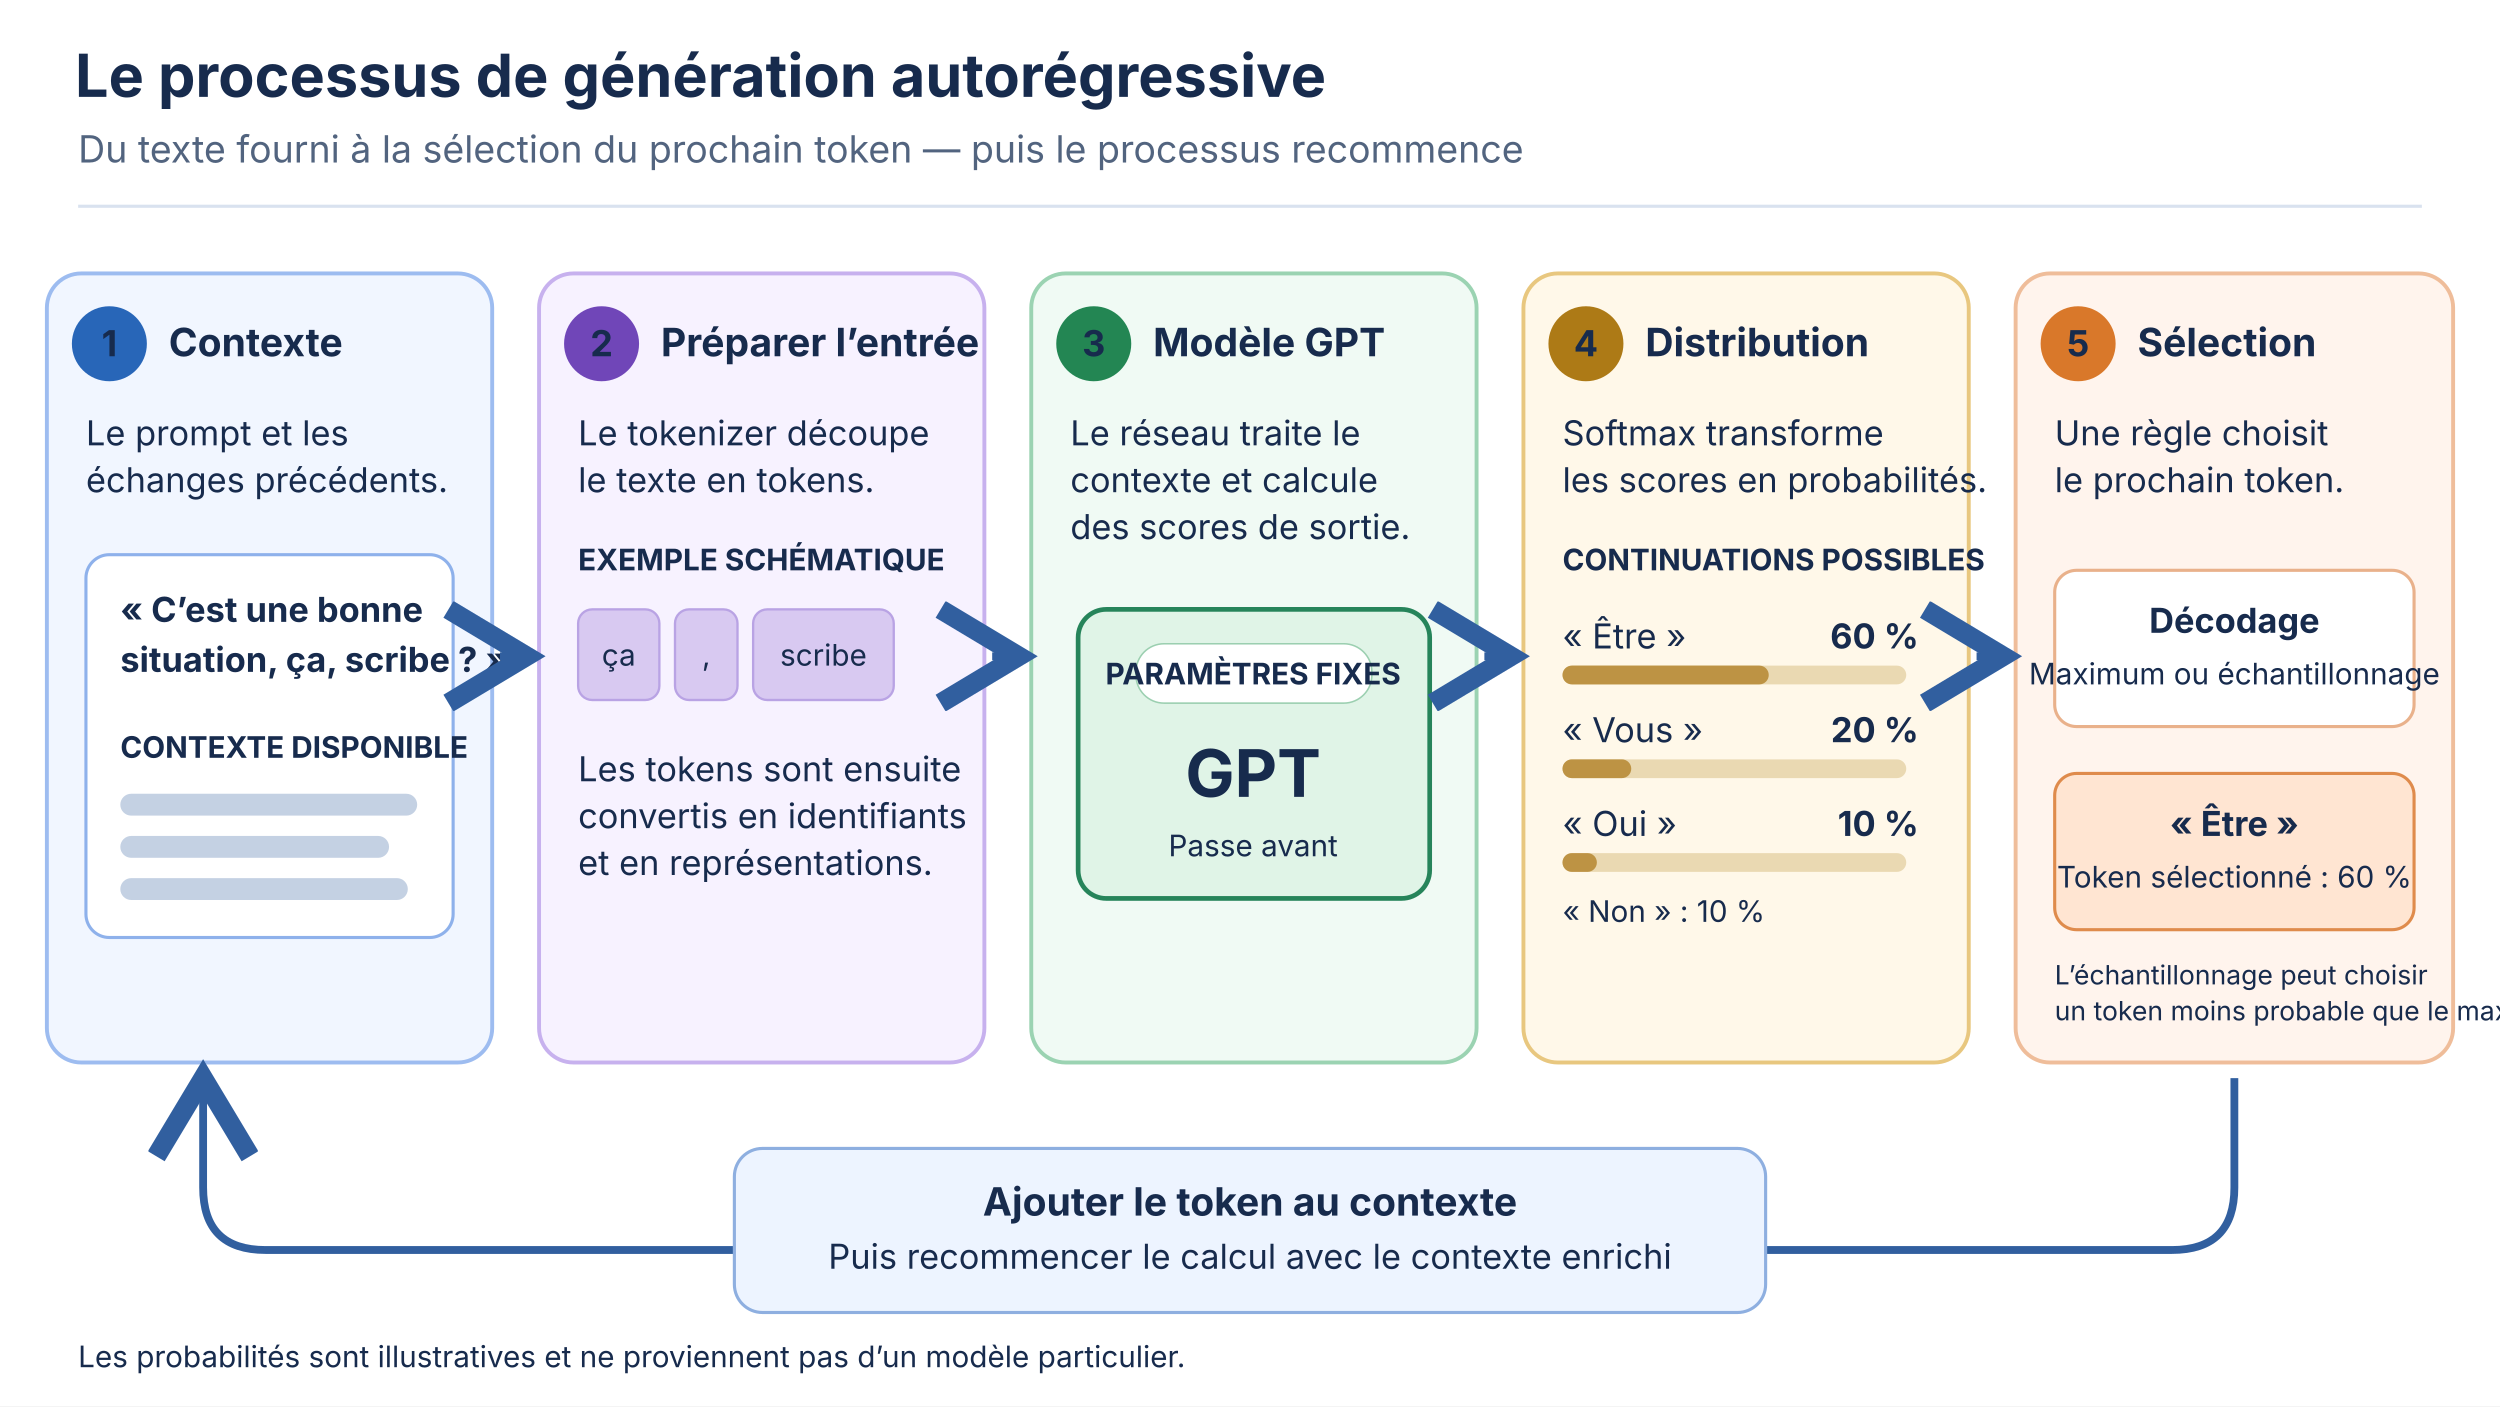
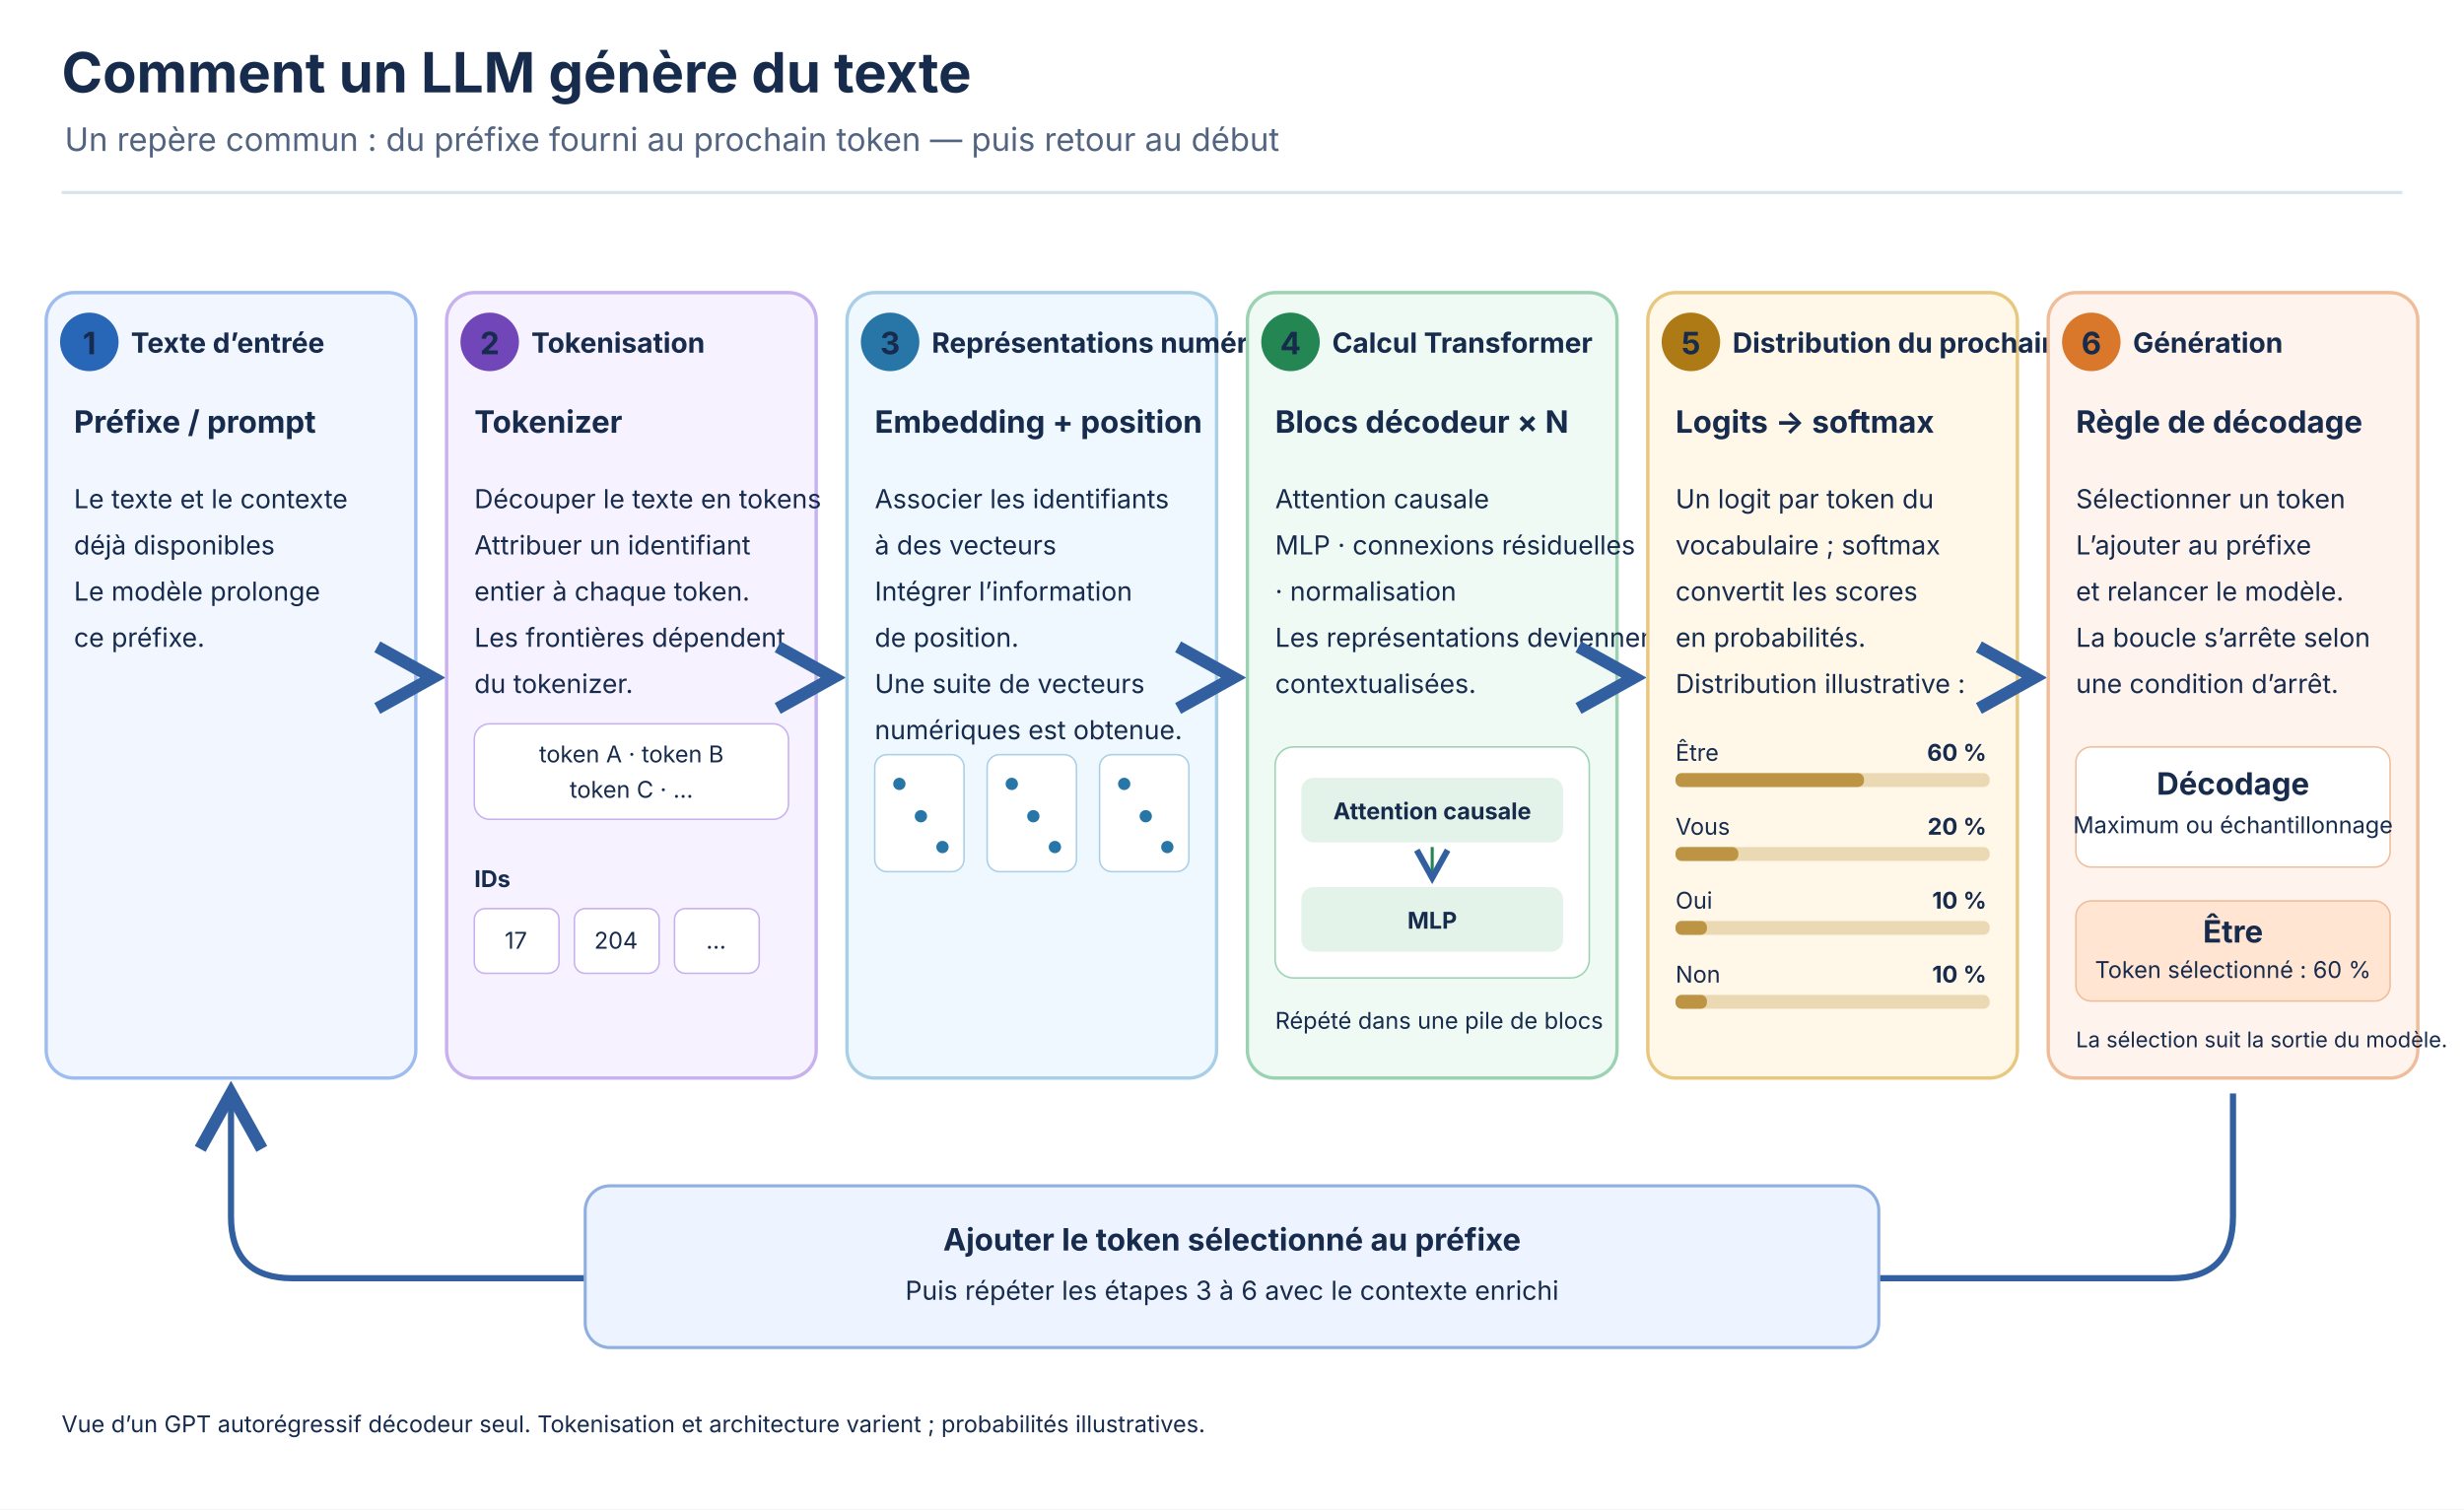
- <svg xmlns="http://www.w3.org/2000/svg" viewBox="0 0 1600 900" role="img" aria-labelledby="title desc">
+ <svg xmlns="http://www.w3.org/2000/svg" viewBox="0 0 1600 980" role="img" aria-labelledby="title desc">
  <defs>
-     <marker id="arrow" markerWidth="14" markerHeight="14" refX="11" refY="7" orient="auto">
-       <path d="M1 1 L11 7 L1 13" fill="none" stroke="#315f9f" stroke-width="2.5" />
+     <marker id="arrow" markerWidth="12" markerHeight="12" refX="10" refY="6" orient="auto">
+       <path d="M1 1 L10 6 L1 11" fill="none" stroke="#315f9f" stroke-width="2" />
    </marker>
-     <style>
-  text{font-family:Inter,ui-sans-serif,system-ui,-apple-system,"Segoe UI",sans-serif;fill:#172b4d}
-  .title{font-size:38px;font-weight:750}.subtitle{font-size:24px;fill:#52647f}
-  .head{font-size:25px;font-weight:700}.body{font-size:22px}.small{font-size:19px}.tiny{font-size:17px}
-  .panel{stroke-width:2.5}
-  </style>
+     <style>text{font-family:Inter,ui-sans-serif,system-ui,-apple-system,"Segoe UI",sans-serif;fill:#172b4d}.title{font-size:36px;font-weight:750}.subtitle{font-size:21px;fill:#52647f}.head{font-size:20px;font-weight:700}.stage{font-size:18px;font-weight:750}.body{font-size:17px}.small{font-size:15px}.tiny{font-size:14px}.panel{stroke-width:2.2}</style>
  </defs>
-   <rect width="1600" height="900" fill="#fff" />
-   <text x="48" y="62" class="title">Le processus de génération autorégressive</text>
-   <text x="50" y="104" class="subtitle">Du texte fourni à la sélection du prochain token — puis le processus recommence</text>
-   <path d="M50 132 H1550" stroke="#d9e2ef" stroke-width="2" />
-   <rect x="30" y="175" width="285" height="505" rx="22" fill="#f1f6ff" stroke="#9dbcf0" class="panel" />
-   <circle cx="70" cy="220" r="24" fill="#2866b8" />
-   <text x="70" y="228" text-anchor="middle" font-size="23" font-weight="750" fill="#fff">1</text>
-   <text x="108" y="228" class="head">Contexte</text>
-   <text x="55" y="285" class="body">Le prompt et les</text>
-   <text x="55" y="315" class="body">échanges précédents.</text>
-   <rect x="55" y="355" width="235" height="245" rx="15" fill="#fff" stroke="#8eb1eb" stroke-width="2" />
-   <text x="77" y="398" class="body" font-weight="700">« C’est une bonne</text>
-   <text x="77" y="430" class="body" font-weight="700">situation, ça, scribe ? »</text>
-   <text x="77" y="485" class="small" font-weight="700">CONTEXTE DISPONIBLE</text>
-   <rect x="77" y="508" width="190" height="14" rx="7" fill="#c4d1e3" />
-   <rect x="77" y="535" width="172" height="14" rx="7" fill="#c4d1e3" />
-   <rect x="77" y="562" width="184" height="14" rx="7" fill="#c4d1e3" />
-   <rect x="345" y="175" width="285" height="505" rx="22" fill="#f7f2ff" stroke="#c7b1ee" class="panel" />
-   <circle cx="385" cy="220" r="24" fill="#7046b8" />
-   <text x="385" y="228" text-anchor="middle" font-size="23" font-weight="750" fill="#fff">2</text>
-   <text x="423" y="228" class="head">Préparer l’entrée</text>
-   <text x="370" y="285" class="body">Le tokenizer découpe</text>
-   <text x="370" y="315" class="body">le texte en tokens.</text>
-   <text x="370" y="365" class="small" font-weight="700">EXEMPLE SCHÉMATIQUE</text>
-   <g fill="#d8c9f1" stroke="#b9a3e4" stroke-width="1.5">
-     <rect x="370" y="390" width="52" height="58" rx="9" />
-     <rect x="432" y="390" width="40" height="58" rx="9" />
-     <rect x="482" y="390" width="90" height="58" rx="9" />
+   <rect width="1600" height="980" fill="#fff" />
+   <text x="40" y="60" class="title">Comment un LLM génère du texte</text>
+   <text x="42" y="98" class="subtitle">Un repère commun : du préfixe fourni au prochain token — puis retour au début</text>
+   <path d="M40 125 H1560" stroke="#d9e2ef" stroke-width="2" />
+   <rect x="30" y="190" width="240" height="510" rx="18" fill="#f1f6ff" stroke="#9dbcf0" class="panel" />
+   <circle cx="58" cy="222" r="19" fill="#2866b8" />
+   <text x="58" y="230" text-anchor="middle" font-size="20" font-weight="750" fill="#fff">1</text>
+   <text x="85" y="229" class="stage">Texte d’entrée</text>
+   <text x="48" y="281" class="head">Préfixe / prompt</text>
+   <text x="48" y="330" class="body">Le texte et le contexte</text>
+   <text x="48" y="360" class="body">déjà disponibles</text>
+   <text x="48" y="390" class="body">Le modèle prolonge</text>
+   <text x="48" y="420" class="body">ce préfixe.</text>
+   <path d="M274 440 H281" stroke="#315f9f" stroke-width="4" fill="none" marker-end="url(#arrow)" />
+   <rect x="290" y="190" width="240" height="510" rx="18" fill="#f7f2ff" stroke="#c7b1ee" class="panel" />
+   <circle cx="318" cy="222" r="19" fill="#7046b8" />
+   <text x="318" y="230" text-anchor="middle" font-size="20" font-weight="750" fill="#fff">2</text>
+   <text x="345" y="229" class="stage">Tokenisation</text>
+   <text x="308" y="281" class="head">Tokenizer</text>
+   <text x="308" y="330" class="body">Découper le texte en tokens</text>
+   <text x="308" y="360" class="body">Attribuer un identifiant</text>
+   <text x="308" y="390" class="body">entier à chaque token.</text>
+   <text x="308" y="420" class="body">Les frontières dépendent</text>
+   <text x="308" y="450" class="body">du tokenizer.</text>
+   <rect x="308" y="470" width="204" height="62" rx="10" fill="#fff" stroke="#c7b1ee" />
+   <text x="410" y="495" text-anchor="middle" class="small">token A · token B</text>
+   <text x="410" y="518" text-anchor="middle" class="small">token C · …</text>
+   <text x="308" y="576" class="small" font-weight="700">IDs</text>
+   <g fill="#fff" stroke="#c7b1ee">
+     <rect x="308" y="590" width="55" height="42" rx="7" />
+     <rect x="373" y="590" width="55" height="42" rx="7" />
+     <rect x="438" y="590" width="55" height="42" rx="7" />
  </g>
-   <text x="396" y="426" text-anchor="middle" class="small">ça</text>
-   <text x="452" y="426" text-anchor="middle" class="small">,</text>
-   <text x="527" y="426" text-anchor="middle" class="small">scribe</text>
-   <text x="370" y="500" class="body">Les tokens sont ensuite</text>
-   <text x="370" y="530" class="body">convertis en identifiants</text>
-   <text x="370" y="560" class="body">et en représentations.</text>
-   <rect x="660" y="175" width="285" height="505" rx="22" fill="#f0faf4" stroke="#9bd3b2" class="panel" />
-   <circle cx="700" cy="220" r="24" fill="#238653" />
-   <text x="700" y="228" text-anchor="middle" font-size="23" font-weight="750" fill="#fff">3</text>
-   <text x="738" y="228" class="head">Modèle GPT</text>
-   <text x="685" y="285" class="body">Le réseau traite le</text>
-   <text x="685" y="315" class="body">contexte et calcule</text>
-   <text x="685" y="345" class="body">des scores de sortie.</text>
-   <rect x="690" y="390" width="225" height="185" rx="18" fill="#e0f4e7" stroke="#26845a" stroke-width="3" />
-   <rect x="727" y="412" width="151" height="38" rx="18" fill="#fff" stroke="#9bcfb0" />
-   <text x="802" y="438" text-anchor="middle" class="small" font-weight="700">PARAMÈTRES FIXES</text>
-   <text x="802" y="510" text-anchor="middle" font-size="42" font-weight="750" fill="#145b3b">GPT</text>
-   <text x="802" y="548" text-anchor="middle" class="small">Passe avant</text>
-   <rect x="975" y="175" width="285" height="505" rx="22" fill="#fff8e9" stroke="#e8c77f" class="panel" />
-   <circle cx="1015" cy="220" r="24" fill="#ad7a16" />
-   <text x="1015" y="228" text-anchor="middle" font-size="23" font-weight="750" fill="#fff">4</text>
-   <text x="1053" y="228" class="head">Distribution</text>
-   <text x="1000" y="285" class="body">Softmax transforme</text>
-   <text x="1000" y="315" class="body">les scores en probabilités.</text>
-   <text x="1000" y="365" class="small" font-weight="700">CONTINUATIONS POSSIBLES</text>
-   <text x="1000" y="415" class="body">« Être »</text>
-   <text x="1228" y="415" text-anchor="end" class="body" font-weight="700">60 %</text>
-   <rect x="1000" y="426" width="220" height="12" rx="6" fill="#ead9b2" />
-   <rect x="1000" y="426" width="132" height="12" rx="6" fill="#bd9344" />
-   <text x="1000" y="475" class="body">« Vous »</text>
-   <text x="1228" y="475" text-anchor="end" class="body" font-weight="700">20 %</text>
-   <rect x="1000" y="486" width="220" height="12" rx="6" fill="#ead9b2" />
-   <rect x="1000" y="486" width="44" height="12" rx="6" fill="#bd9344" />
-   <text x="1000" y="535" class="body">« Oui »</text>
-   <text x="1228" y="535" text-anchor="end" class="body" font-weight="700">10 %</text>
-   <rect x="1000" y="546" width="220" height="12" rx="6" fill="#ead9b2" />
-   <rect x="1000" y="546" width="22" height="12" rx="6" fill="#bd9344" />
-   <text x="1000" y="590" class="small">« Non » : 10 %</text>
-   <rect x="1290" y="175" width="280" height="505" rx="22" fill="#fff4ed" stroke="#efbd9a" class="panel" />
-   <circle cx="1330" cy="220" r="24" fill="#d9782a" />
-   <text x="1330" y="228" text-anchor="middle" font-size="23" font-weight="750" fill="#fff">5</text>
-   <text x="1368" y="228" class="head">Sélection</text>
-   <text x="1315" y="285" class="body">Une règle choisit</text>
-   <text x="1315" y="315" class="body">le prochain token.</text>
-   <rect x="1315" y="365" width="230" height="100" rx="14" fill="#fff" stroke="#e9b18b" stroke-width="2" />
-   <text x="1430" y="405" text-anchor="middle" class="body" font-weight="700">Décodage</text>
-   <text x="1430" y="438" text-anchor="middle" class="small">Maximum ou échantillonnage</text>
-   <rect x="1315" y="495" width="230" height="100" rx="14" fill="#ffe5d2" stroke="#df8b4c" stroke-width="2" />
-   <text x="1430" y="535" text-anchor="middle" class="body" font-weight="700">« Être »</text>
-   <text x="1430" y="568" text-anchor="middle" class="small">Token sélectionné : 60 %</text>
-   <text x="1315" y="630" class="tiny">L’échantillonnage peut choisir</text>
-   <text x="1315" y="653" class="tiny">un token moins probable que le maximum.</text>
-   <g fill="none" stroke="#315f9f" stroke-width="5" marker-end="url(#arrow)">
-     <path d="M320 420 H337" />
-     <path d="M635 420 H652" />
-     <path d="M950 420 H967" />
-     <path d="M1265 420 H1282" />
+   <g class="small" text-anchor="middle">
+     <text x="335" y="616">17</text>
+     <text x="400" y="616">204</text>
+     <text x="465" y="616">…</text>
  </g>
-   <path d="M1430 690 V760 Q1430 800 1390 800 H170 Q130 800 130 760 V690" fill="none" stroke="#315f9f" stroke-width="5" marker-end="url(#arrow)" />
-   <rect x="470" y="735" width="660" height="105" rx="18" fill="#edf4ff" stroke="#8eafe0" stroke-width="2" />
-   <text x="800" y="778" text-anchor="middle" class="head">Ajouter le token au contexte</text>
-   <text x="800" y="812" text-anchor="middle" class="body">Puis recommencer le calcul avec le contexte enrichi</text>
-   <text x="50" y="875" class="small">Les probabilités sont illustratives et ne proviennent pas d’un modèle particulier.</text>
+   <path d="M534 440 H541" stroke="#315f9f" stroke-width="4" fill="none" marker-end="url(#arrow)" />
+   <rect x="550" y="190" width="240" height="510" rx="18" fill="#eff8ff" stroke="#a9cfe7" class="panel" />
+   <circle cx="578" cy="222" r="19" fill="#2876a8" />
+   <text x="578" y="230" text-anchor="middle" font-size="20" font-weight="750" fill="#fff">3</text>
+   <text x="605" y="229" class="stage">Représentations numériques</text>
+   <text x="568" y="281" class="head">Embedding + position</text>
+   <text x="568" y="330" class="body">Associer les identifiants</text>
+   <text x="568" y="360" class="body">à des vecteurs</text>
+   <text x="568" y="390" class="body">Intégrer l’information</text>
+   <text x="568" y="420" class="body">de position.</text>
+   <text x="568" y="450" class="body">Une suite de vecteurs</text>
+   <text x="568" y="480" class="body">numériques est obtenue.</text>
+   <g fill="#fff" stroke="#a9cfe7">
+     <rect x="568" y="490" width="58" height="76" rx="8" />
+     <rect x="641" y="490" width="58" height="76" rx="8" />
+     <rect x="714" y="490" width="58" height="76" rx="8" />
+   </g>
+   <g fill="#2876a8">
+     <circle cx="584" cy="509" r="4" />
+     <circle cx="598" cy="530" r="4" />
+     <circle cx="612" cy="550" r="4" />
+     <circle cx="657" cy="509" r="4" />
+     <circle cx="671" cy="530" r="4" />
+     <circle cx="685" cy="550" r="4" />
+     <circle cx="730" cy="509" r="4" />
+     <circle cx="744" cy="530" r="4" />
+     <circle cx="758" cy="550" r="4" />
+   </g>
+   <path d="M794 440 H801" stroke="#315f9f" stroke-width="4" fill="none" marker-end="url(#arrow)" />
+   <rect x="810" y="190" width="240" height="510" rx="18" fill="#f0faf4" stroke="#9bd3b2" class="panel" />
+   <circle cx="838" cy="222" r="19" fill="#238653" />
+   <text x="838" y="230" text-anchor="middle" font-size="20" font-weight="750" fill="#fff">4</text>
+   <text x="865" y="229" class="stage">Calcul Transformer</text>
+   <text x="828" y="281" class="head">Blocs décodeur × N</text>
+   <text x="828" y="330" class="body">Attention causale</text>
+   <text x="828" y="360" class="body">MLP · connexions résiduelles</text>
+   <text x="828" y="390" class="body">· normalisation</text>
+   <text x="828" y="420" class="body">Les représentations deviennent</text>
+   <text x="828" y="450" class="body">contextualisées.</text>
+   <rect x="828" y="485" width="204" height="150" rx="12" fill="#fff" stroke="#9bd3b2" />
+   <rect x="845" y="505" width="170" height="42" rx="8" fill="#e3f3e9" />
+   <text x="930" y="532" text-anchor="middle" class="small" font-weight="700">Attention causale</text>
+   <path d="M930 550 V570" stroke="#238653" stroke-width="2" marker-end="url(#arrow)" />
+   <rect x="845" y="576" width="170" height="42" rx="8" fill="#e3f3e9" />
+   <text x="930" y="603" text-anchor="middle" class="small" font-weight="700">MLP</text>
+   <text x="828" y="668" class="small">Répété dans une pile de blocs</text>
+   <path d="M1054 440 H1061" stroke="#315f9f" stroke-width="4" fill="none" marker-end="url(#arrow)" />
+   <rect x="1070" y="190" width="240" height="510" rx="18" fill="#fff8e9" stroke="#e8c77f" class="panel" />
+   <circle cx="1098" cy="222" r="19" fill="#ad7a16" />
+   <text x="1098" y="230" text-anchor="middle" font-size="20" font-weight="750" fill="#fff">5</text>
+   <text x="1125" y="229" class="stage">Distribution du prochain token</text>
+   <text x="1088" y="281" class="head">Logits → softmax</text>
+   <text x="1088" y="330" class="body">Un logit par token du</text>
+   <text x="1088" y="360" class="body">vocabulaire ; softmax</text>
+   <text x="1088" y="390" class="body">convertit les scores</text>
+   <text x="1088" y="420" class="body">en probabilités.</text>
+   <text x="1088" y="450" class="body">Distribution illustrative :</text>
+   <text x="1088" y="494" class="small">Être</text>
+   <text x="1290" y="494" text-anchor="end" class="small" font-weight="700">60 %</text>
+   <rect x="1088" y="502" width="204" height="9" rx="4" fill="#ead9b2" />
+   <rect x="1088" y="502" width="122.4" height="9" rx="4" fill="#bd9344" />
+   <text x="1088" y="542" class="small">Vous</text>
+   <text x="1290" y="542" text-anchor="end" class="small" font-weight="700">20 %</text>
+   <rect x="1088" y="550" width="204" height="9" rx="4" fill="#ead9b2" />
+   <rect x="1088" y="550" width="40.8" height="9" rx="4" fill="#bd9344" />
+   <text x="1088" y="590" class="small">Oui</text>
+   <text x="1290" y="590" text-anchor="end" class="small" font-weight="700">10 %</text>
+   <rect x="1088" y="598" width="204" height="9" rx="4" fill="#ead9b2" />
+   <rect x="1088" y="598" width="20.4" height="9" rx="4" fill="#bd9344" />
+   <text x="1088" y="638" class="small">Non</text>
+   <text x="1290" y="638" text-anchor="end" class="small" font-weight="700">10 %</text>
+   <rect x="1088" y="646" width="204" height="9" rx="4" fill="#ead9b2" />
+   <rect x="1088" y="646" width="20.4" height="9" rx="4" fill="#bd9344" />
+   <path d="M1314 440 H1321" stroke="#315f9f" stroke-width="4" fill="none" marker-end="url(#arrow)" />
+   <rect x="1330" y="190" width="240" height="510" rx="18" fill="#fff4ed" stroke="#efbd9a" class="panel" />
+   <circle cx="1358" cy="222" r="19" fill="#d9782a" />
+   <text x="1358" y="230" text-anchor="middle" font-size="20" font-weight="750" fill="#fff">6</text>
+   <text x="1385" y="229" class="stage">Génération</text>
+   <text x="1348" y="281" class="head">Règle de décodage</text>
+   <text x="1348" y="330" class="body">Sélectionner un token</text>
+   <text x="1348" y="360" class="body">L’ajouter au préfixe</text>
+   <text x="1348" y="390" class="body">et relancer le modèle.</text>
+   <text x="1348" y="420" class="body">La boucle s’arrête selon</text>
+   <text x="1348" y="450" class="body">une condition d’arrêt.</text>
+   <rect x="1348" y="485" width="204" height="78" rx="10" fill="#fff" stroke="#efbd9a" />
+   <text x="1450" y="516" text-anchor="middle" class="head">Décodage</text>
+   <text x="1450" y="541" text-anchor="middle" class="small">Maximum ou échantillonnage</text>
+   <rect x="1348" y="585" width="204" height="65" rx="10" fill="#ffe5d2" stroke="#efbd9a" />
+   <text x="1450" y="612" text-anchor="middle" class="head">Être</text>
+   <text x="1450" y="635" text-anchor="middle" class="small">Token sélectionné : 60 %</text>
+   <text x="1348" y="680" class="tiny">La sélection suit la sortie du modèle.</text>
+   <path d="M1450 710 V790 Q1450 830 1410 830 H190 Q150 830 150 790 V710" fill="none" stroke="#315f9f" stroke-width="4" marker-end="url(#arrow)" />
+   <rect x="380" y="770" width="840" height="105" rx="16" fill="#edf4ff" stroke="#8eafe0" stroke-width="2" />
+   <text x="800" y="812" text-anchor="middle" class="head">Ajouter le token sélectionné au préfixe</text>
+   <text x="800" y="844" text-anchor="middle" class="body">Puis répéter les étapes 3 à 6 avec le contexte enrichi</text>
+   <text x="40" y="930" class="small">Vue d’un GPT autorégressif décodeur seul. Tokenisation et architecture varient ; probabilités illustratives.</text>
</svg>
